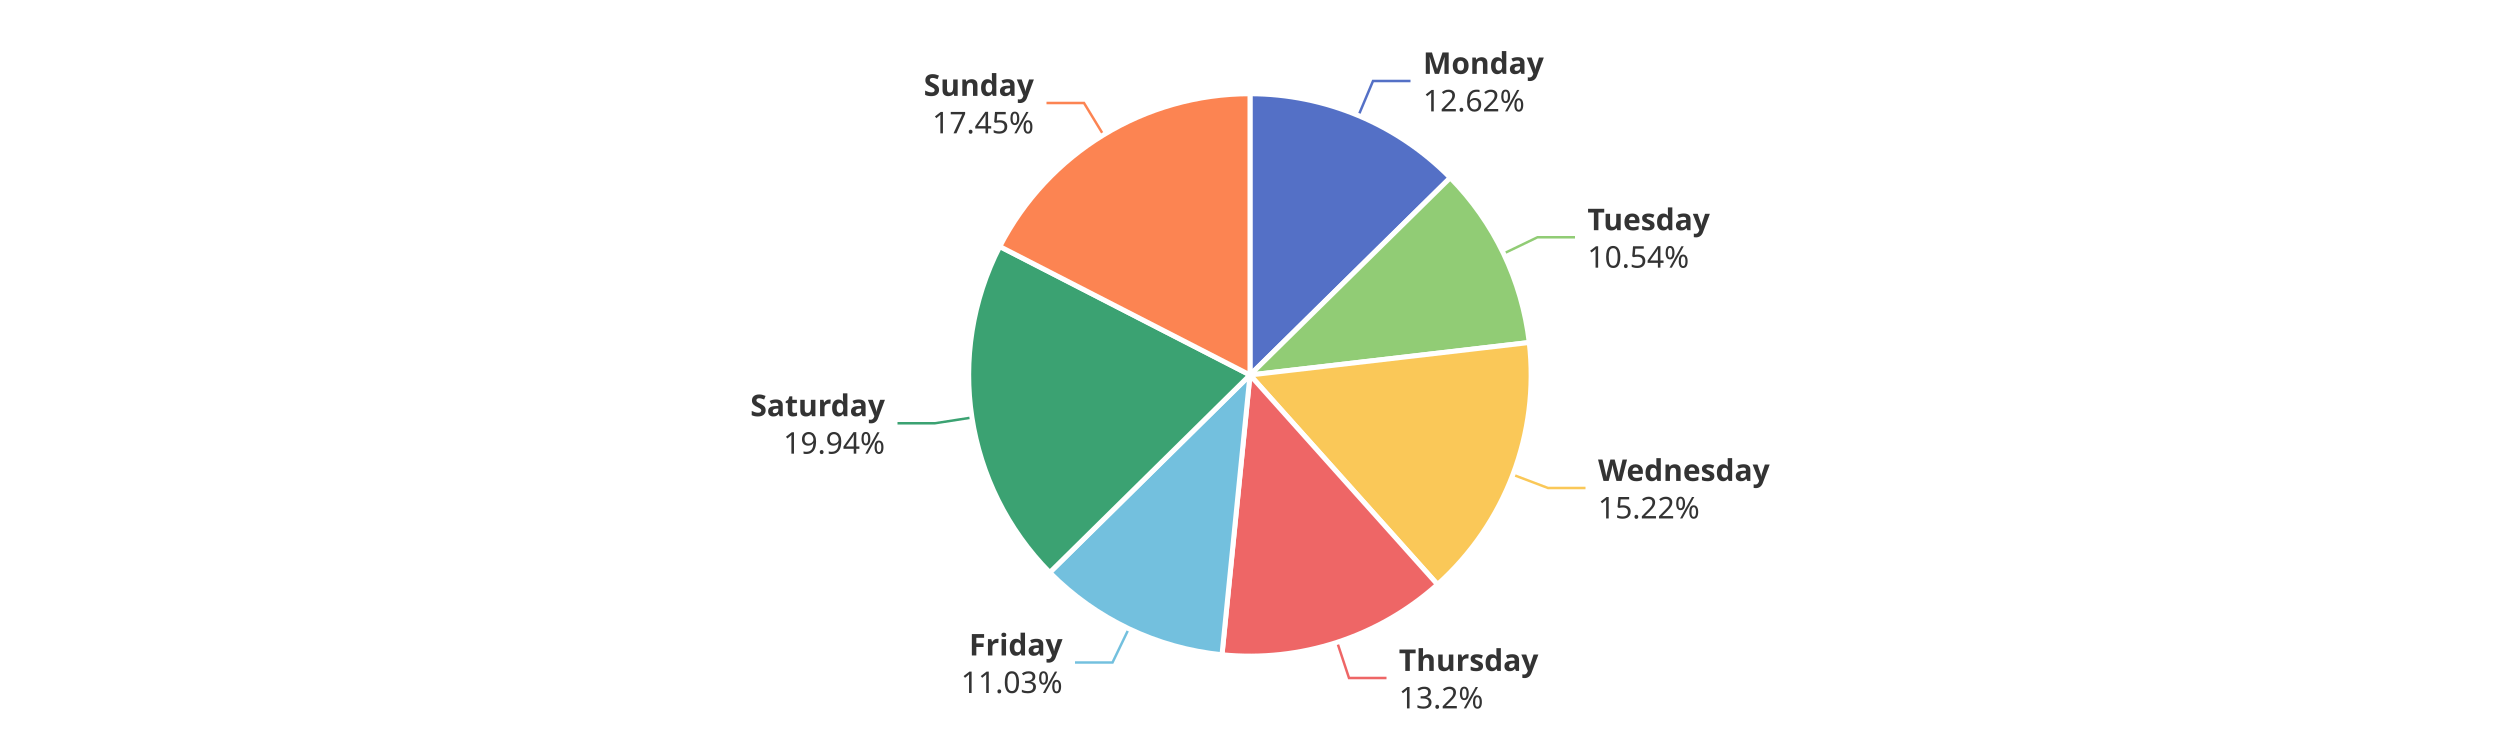
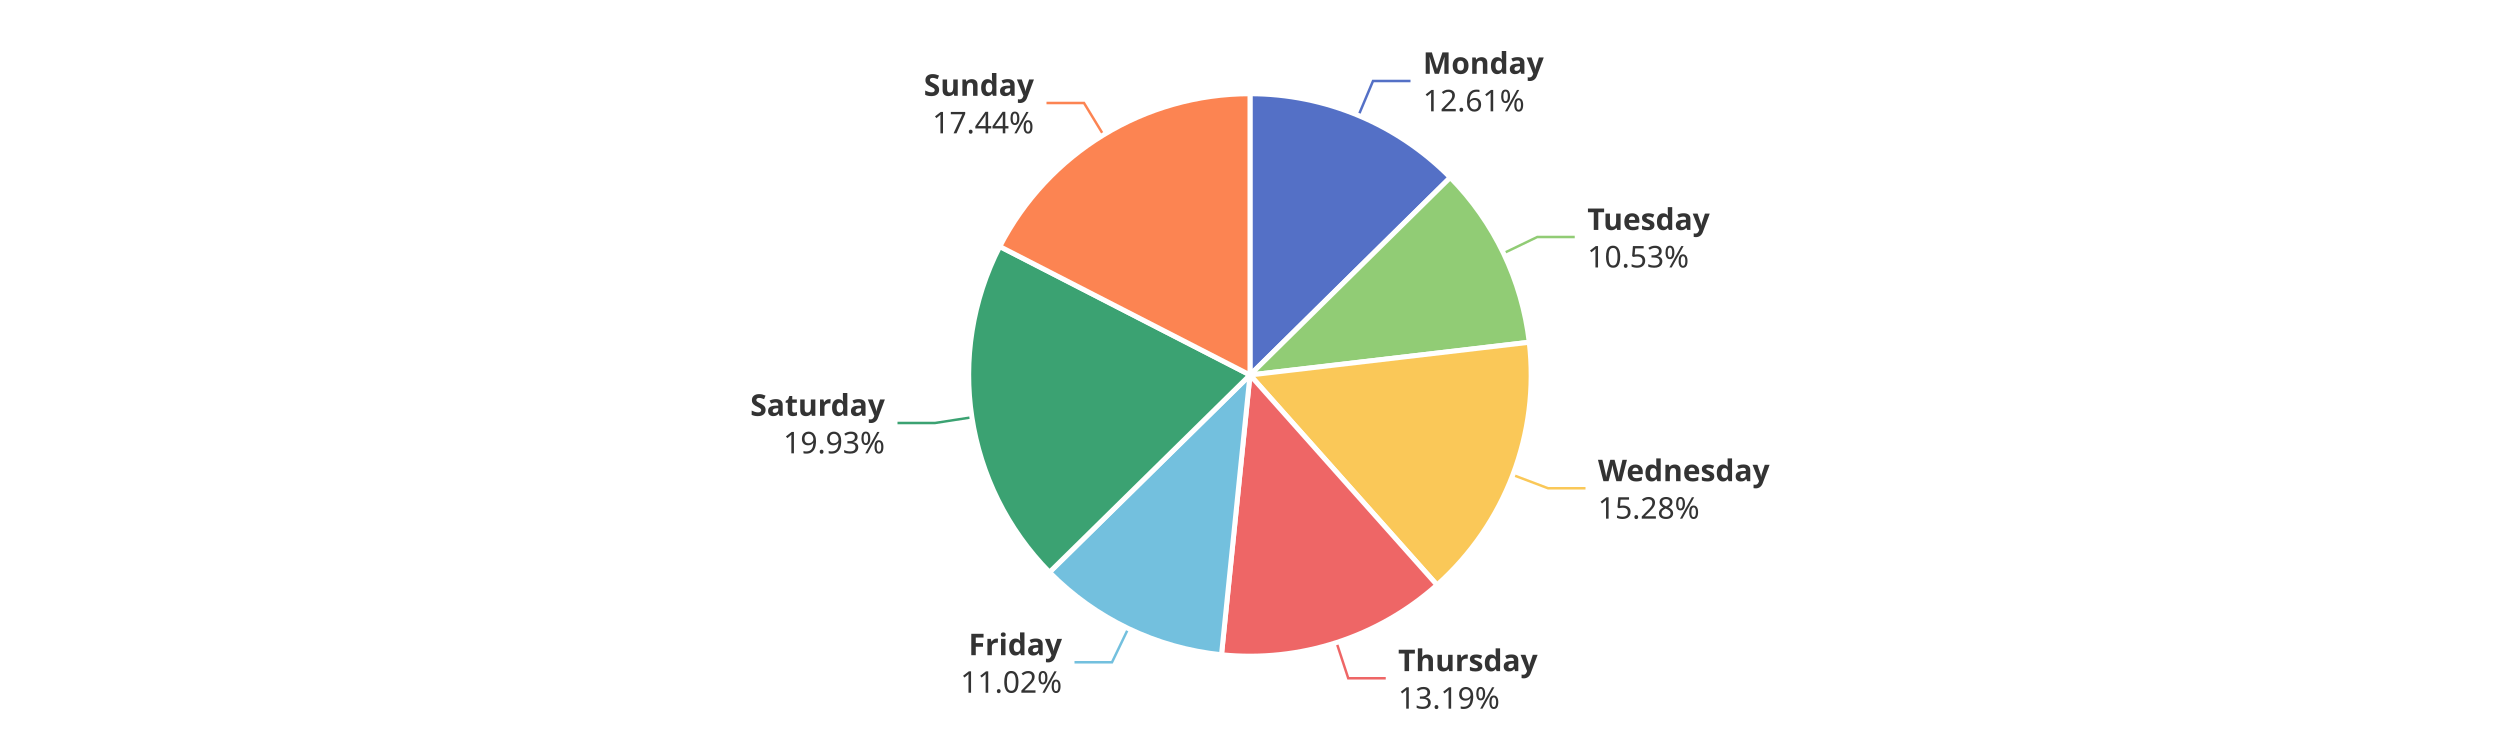
<svg xmlns="http://www.w3.org/2000/svg" width="1000" height="300" version="1.1" baseProfile="full" viewBox="0 0 1000 300">
  <rect width="1000" height="300" x="0" y="0" id="0" fill="#ffffff" />
  <polyline points="543.4 46.2 549.2 32.4 564.2 32.4" fill="none" stroke="#5470c6" />
-   <polyline points="601.5 101.4 615 94.9 630 94.9" fill="none" stroke="#91cc75" />
-   <polyline points="605.2 189.9 619.2 195.2 634.2 195.2" fill="none" stroke="#fac858" />
-   <polyline points="534.9 257 539.6 271.2 554.6 271.2" fill="none" stroke="#ee6666" />
-   <polyline points="451.5 251.5 445 265 430 265" fill="none" stroke="#73c0de" />
-   <polyline points="388.8 167 374 169.3 359 169.3" fill="none" stroke="#3ba272" />
+   <polyline points="601.4 101.3 614.9 94.8 629.9 94.8" fill="none" stroke="#91cc75" />
+   <polyline points="605.2 190 619.2 195.3 634.2 195.3" fill="none" stroke="#fac858" />
+   <polyline points="534.6 257 539.3 271.3 554.3 271.3" fill="none" stroke="#ee6666" />
+   <polyline points="451.3 251.4 444.8 264.9 429.8 264.9" fill="none" stroke="#73c0de" />
+   <polyline points="388.8 166.9 374 169.2 359 169.2" fill="none" stroke="#3ba272" />
  <polyline points="441.4 54 433.6 41.2 418.6 41.2" fill="none" stroke="#fc8452" />
-   <path d="M500 37.5A112.5 112.5 0 0 1 580.1 71.1L500 150Z" fill="#5470c6" stroke="#fff" stroke-width="2" stroke-linejoin="round" />
-   <path d="M580.1 71.1A112.5 112.5 0 0 1 611.7 137L500 150Z" fill="#91cc75" stroke="#fff" stroke-width="2" stroke-linejoin="round" />
-   <path d="M611.7 137A112.5 112.5 0 0 1 575 233.8L500 150Z" fill="#fac858" stroke="#fff" stroke-width="2" stroke-linejoin="round" />
-   <path d="M575 233.8A112.5 112.5 0 0 1 488.8 261.9L500 150Z" fill="#ee6666" stroke="#fff" stroke-width="2" stroke-linejoin="round" />
-   <path d="M488.8 261.9A112.5 112.5 0 0 1 419.9 229L500 150Z" fill="#73c0de" stroke="#fff" stroke-width="2" stroke-linejoin="round" />
-   <path d="M419.9 229A112.5 112.5 0 0 1 399.9 98.6L500 150Z" fill="#3ba272" stroke="#fff" stroke-width="2" stroke-linejoin="round" />
+   <path d="M500 37.5A112.5 112.5 0 0 1 580.1 71L500 150Z" fill="#5470c6" stroke="#fff" stroke-width="2" stroke-linejoin="round" />
+   <path d="M580.1 71A112.5 112.5 0 0 1 611.7 136.9L500 150Z" fill="#91cc75" stroke="#fff" stroke-width="2" stroke-linejoin="round" />
+   <path d="M611.7 136.9A112.5 112.5 0 0 1 574.8 234L500 150Z" fill="#fac858" stroke="#fff" stroke-width="2" stroke-linejoin="round" />
+   <path d="M574.8 234A112.5 112.5 0 0 1 488.6 261.9L500 150Z" fill="#ee6666" stroke="#fff" stroke-width="2" stroke-linejoin="round" />
+   <path d="M488.6 261.9A112.5 112.5 0 0 1 419.8 228.9L500 150Z" fill="#73c0de" stroke="#fff" stroke-width="2" stroke-linejoin="round" />
+   <path d="M419.8 228.9A112.5 112.5 0 0 1 399.9 98.6L500 150Z" fill="#3ba272" stroke="#fff" stroke-width="2" stroke-linejoin="round" />
  <path d="M399.9 98.6A112.5 112.5 0 0 1 500 37.5L500 150Z" fill="#fc8452" stroke="#fff" stroke-width="2" stroke-linejoin="round" />
-   <path d="M0 -15l42.8 0l0 30l-42.8 0Z" transform="translate(569.2359 32.3901)" fill="none" />
-   <text dominant-baseline="central" text-anchor="start" style="font-size:12px;font-family:sans-serif;font-weight:bold;" y="-7.5" transform="translate(569.2359 32.3901)" fill="#333" stroke="rgb(255,255,255)" stroke-width="2" paint-order="stroke" stroke-miterlimit="2">Monday</text>
-   <text dominant-baseline="central" text-anchor="start" style="font-size:12px;font-family:sans-serif;" y="7.5" transform="translate(569.2359 32.3901)" fill="#333" stroke="rgb(255,255,255)" stroke-width="2" paint-order="stroke" stroke-miterlimit="2">12.62%</text>
-   <path d="M0 -15l46.2 0l0 30l-46.2 0Z" transform="translate(634.9875 94.9171)" fill="none" />
-   <text dominant-baseline="central" text-anchor="start" style="font-size:12px;font-family:sans-serif;font-weight:bold;" y="-7.5" transform="translate(634.9875 94.9171)" fill="#333" stroke="rgb(255,255,255)" stroke-width="2" paint-order="stroke" stroke-miterlimit="2">Tuesday</text>
-   <text dominant-baseline="central" text-anchor="start" style="font-size:12px;font-family:sans-serif;" y="7.5" transform="translate(634.9875 94.9171)" fill="#333" stroke="rgb(255,255,255)" stroke-width="2" paint-order="stroke" stroke-miterlimit="2">10.54%</text>
-   <path d="M0 -15l63.6 0l0 30l-63.6 0Z" transform="translate(639.2124 195.2179)" fill="none" />
-   <text dominant-baseline="central" text-anchor="start" style="font-size:12px;font-family:sans-serif;font-weight:bold;" y="-7.5" transform="translate(639.2124 195.2179)" fill="#333" stroke="rgb(255,255,255)" stroke-width="2" paint-order="stroke" stroke-miterlimit="2">Wednesday</text>
-   <text dominant-baseline="central" text-anchor="start" style="font-size:12px;font-family:sans-serif;" y="7.5" transform="translate(639.2124 195.2179)" fill="#333" stroke="rgb(255,255,255)" stroke-width="2" paint-order="stroke" stroke-miterlimit="2">15.22%</text>
-   <path d="M0 -15l50.2 0l0 30l-50.2 0Z" transform="translate(559.552 271.2101)" fill="none" />
-   <text dominant-baseline="central" text-anchor="start" style="font-size:12px;font-family:sans-serif;font-weight:bold;" y="-7.5" transform="translate(559.552 271.2101)" fill="#333" stroke="rgb(255,255,255)" stroke-width="2" paint-order="stroke" stroke-miterlimit="2">Thursday</text>
-   <text dominant-baseline="central" text-anchor="start" style="font-size:12px;font-family:sans-serif;" y="7.5" transform="translate(559.552 271.2101)" fill="#333" stroke="rgb(255,255,255)" stroke-width="2" paint-order="stroke" stroke-miterlimit="2">13.2%</text>
-   <path d="M-40.9 -15l40.9 0l0 30l-40.9 0Z" transform="translate(425.0255 265.0394)" fill="none" />
-   <text dominant-baseline="central" text-anchor="end" style="font-size:12px;font-family:sans-serif;font-weight:bold;" y="-7.5" transform="translate(425.0255 265.0394)" fill="#333" stroke="rgb(255,255,255)" stroke-width="2" paint-order="stroke" stroke-miterlimit="2">Friday</text>
-   <text dominant-baseline="central" text-anchor="end" style="font-size:12px;font-family:sans-serif;" y="7.5" transform="translate(425.0255 265.0394)" fill="#333" stroke="rgb(255,255,255)" stroke-width="2" paint-order="stroke" stroke-miterlimit="2">11.03%</text>
-   <path d="M-48.2 -15l48.2 0l0 30l-48.2 0Z" transform="translate(353.9711 169.3122)" fill="none" />
-   <text dominant-baseline="central" text-anchor="end" style="font-size:12px;font-family:sans-serif;font-weight:bold;" y="-7.5" transform="translate(353.9711 169.3122)" fill="#333" stroke="rgb(255,255,255)" stroke-width="2" paint-order="stroke" stroke-miterlimit="2">Saturday</text>
-   <text dominant-baseline="central" text-anchor="end" style="font-size:12px;font-family:sans-serif;" y="7.5" transform="translate(353.9711 169.3122)" fill="#333" stroke="rgb(255,255,255)" stroke-width="2" paint-order="stroke" stroke-miterlimit="2">19.94%</text>
-   <path d="M-40.9 -15l40.9 0l0 30l-40.9 0Z" transform="translate(413.5523 41.1839)" fill="none" />
-   <text dominant-baseline="central" text-anchor="end" style="font-size:12px;font-family:sans-serif;font-weight:bold;" y="-7.5" transform="translate(413.5523 41.1839)" fill="#333" stroke="rgb(255,255,255)" stroke-width="2" paint-order="stroke" stroke-miterlimit="2">Sunday</text>
-   <text dominant-baseline="central" text-anchor="end" style="font-size:12px;font-family:sans-serif;" y="7.5" transform="translate(413.5523 41.1839)" fill="#333" stroke="rgb(255,255,255)" stroke-width="2" paint-order="stroke" stroke-miterlimit="2">17.45%</text>
+   <path d="M0 -15l42.8 0l0 30l-42.8 0Z" transform="translate(569.2036 32.3766)" fill="none" />
+   <text dominant-baseline="central" text-anchor="start" style="font-size:12px;font-family:sans-serif;font-weight:bold;" y="-7.5" transform="translate(569.2036 32.3766)" fill="#333" stroke="rgb(255,255,255)" stroke-width="2" paint-order="stroke" stroke-miterlimit="2">Monday</text>
+   <text dominant-baseline="central" text-anchor="start" style="font-size:12px;font-family:sans-serif;" y="7.5" transform="translate(569.2036 32.3766)" fill="#333" stroke="rgb(255,255,255)" stroke-width="2" paint-order="stroke" stroke-miterlimit="2">12.61%</text>
+   <path d="M0 -15l46.2 0l0 30l-46.2 0Z" transform="translate(634.9417 94.8217)" fill="none" />
+   <text dominant-baseline="central" text-anchor="start" style="font-size:12px;font-family:sans-serif;font-weight:bold;" y="-7.5" transform="translate(634.9417 94.8217)" fill="#333" stroke="rgb(255,255,255)" stroke-width="2" paint-order="stroke" stroke-miterlimit="2">Tuesday</text>
+   <text dominant-baseline="central" text-anchor="start" style="font-size:12px;font-family:sans-serif;" y="7.5" transform="translate(634.9417 94.8217)" fill="#333" stroke="rgb(255,255,255)" stroke-width="2" paint-order="stroke" stroke-miterlimit="2">10.53%</text>
+   <path d="M0 -15l63.6 0l0 30l-63.6 0Z" transform="translate(639.1752 195.3158)" fill="none" />
+   <text dominant-baseline="central" text-anchor="start" style="font-size:12px;font-family:sans-serif;font-weight:bold;" y="-7.5" transform="translate(639.1752 195.3158)" fill="#333" stroke="rgb(255,255,255)" stroke-width="2" paint-order="stroke" stroke-miterlimit="2">Wednesday</text>
+   <text dominant-baseline="central" text-anchor="start" style="font-size:12px;font-family:sans-serif;" y="7.5" transform="translate(639.1752 195.3158)" fill="#333" stroke="rgb(255,255,255)" stroke-width="2" paint-order="stroke" stroke-miterlimit="2">15.28%</text>
+   <path d="M0 -15l50.2 0l0 30l-50.2 0Z" transform="translate(559.2511 271.3079)" fill="none" />
+   <text dominant-baseline="central" text-anchor="start" style="font-size:12px;font-family:sans-serif;font-weight:bold;" y="-7.5" transform="translate(559.2511 271.3079)" fill="#333" stroke="rgb(255,255,255)" stroke-width="2" paint-order="stroke" stroke-miterlimit="2">Thursday</text>
+   <text dominant-baseline="central" text-anchor="start" style="font-size:12px;font-family:sans-serif;" y="7.5" transform="translate(559.2511 271.3079)" fill="#333" stroke="rgb(255,255,255)" stroke-width="2" paint-order="stroke" stroke-miterlimit="2">13.19%</text>
+   <path d="M-40.9 -15l40.9 0l0 30l-40.9 0Z" transform="translate(424.8036 264.9331)" fill="none" />
+   <text dominant-baseline="central" text-anchor="end" style="font-size:12px;font-family:sans-serif;font-weight:bold;" y="-7.5" transform="translate(424.8036 264.9331)" fill="#333" stroke="rgb(255,255,255)" stroke-width="2" paint-order="stroke" stroke-miterlimit="2">Friday</text>
+   <text dominant-baseline="central" text-anchor="end" style="font-size:12px;font-family:sans-serif;" y="7.5" transform="translate(424.8036 264.9331)" fill="#333" stroke="rgb(255,255,255)" stroke-width="2" paint-order="stroke" stroke-miterlimit="2">11.02%</text>
+   <path d="M-48.2 -15l48.2 0l0 30l-48.2 0Z" transform="translate(353.9502 169.1755)" fill="none" />
+   <text dominant-baseline="central" text-anchor="end" style="font-size:12px;font-family:sans-serif;font-weight:bold;" y="-7.5" transform="translate(353.9502 169.1755)" fill="#333" stroke="rgb(255,255,255)" stroke-width="2" paint-order="stroke" stroke-miterlimit="2">Saturday</text>
+   <text dominant-baseline="central" text-anchor="end" style="font-size:12px;font-family:sans-serif;" y="7.5" transform="translate(353.9502 169.1755)" fill="#333" stroke="rgb(255,255,255)" stroke-width="2" paint-order="stroke" stroke-miterlimit="2">19.93%</text>
+   <path d="M-40.9 -15l40.9 0l0 30l-40.9 0Z" transform="translate(413.5805 41.1666)" fill="none" />
+   <text dominant-baseline="central" text-anchor="end" style="font-size:12px;font-family:sans-serif;font-weight:bold;" y="-7.5" transform="translate(413.5805 41.1666)" fill="#333" stroke="rgb(255,255,255)" stroke-width="2" paint-order="stroke" stroke-miterlimit="2">Sunday</text>
+   <text dominant-baseline="central" text-anchor="end" style="font-size:12px;font-family:sans-serif;" y="7.5" transform="translate(413.5805 41.1666)" fill="#333" stroke="rgb(255,255,255)" stroke-width="2" paint-order="stroke" stroke-miterlimit="2">17.44%</text>
</svg>
